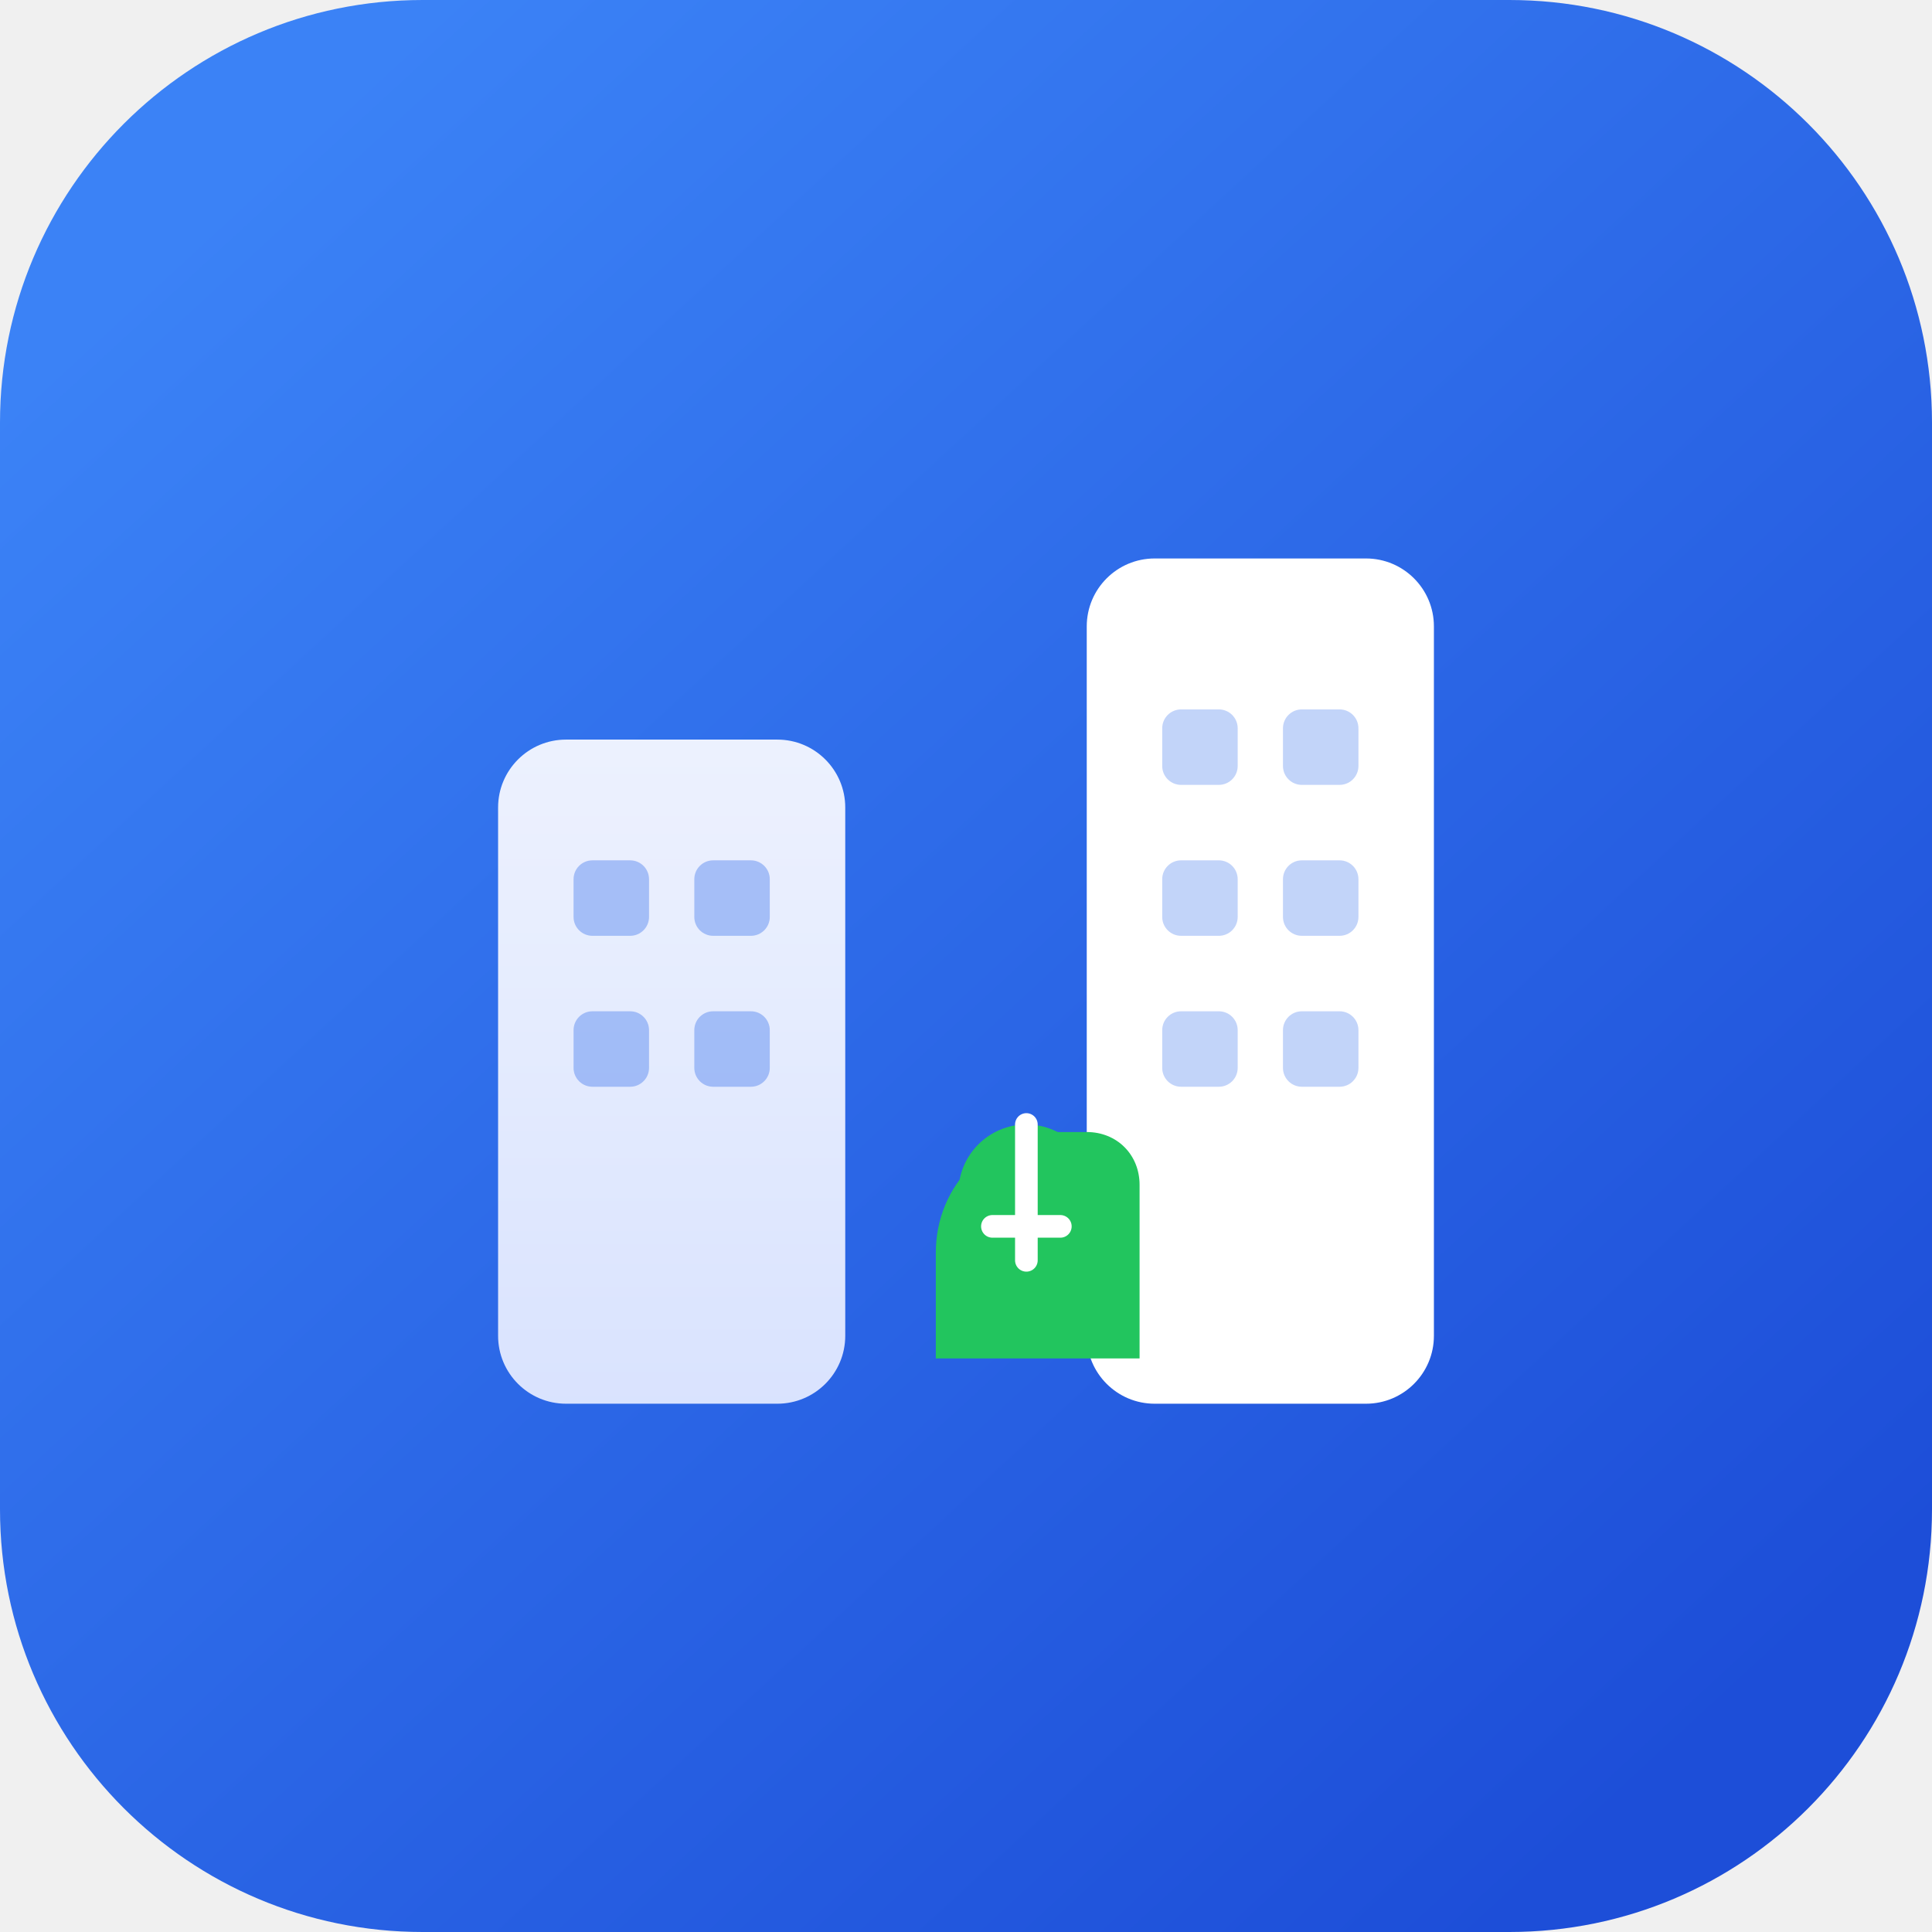
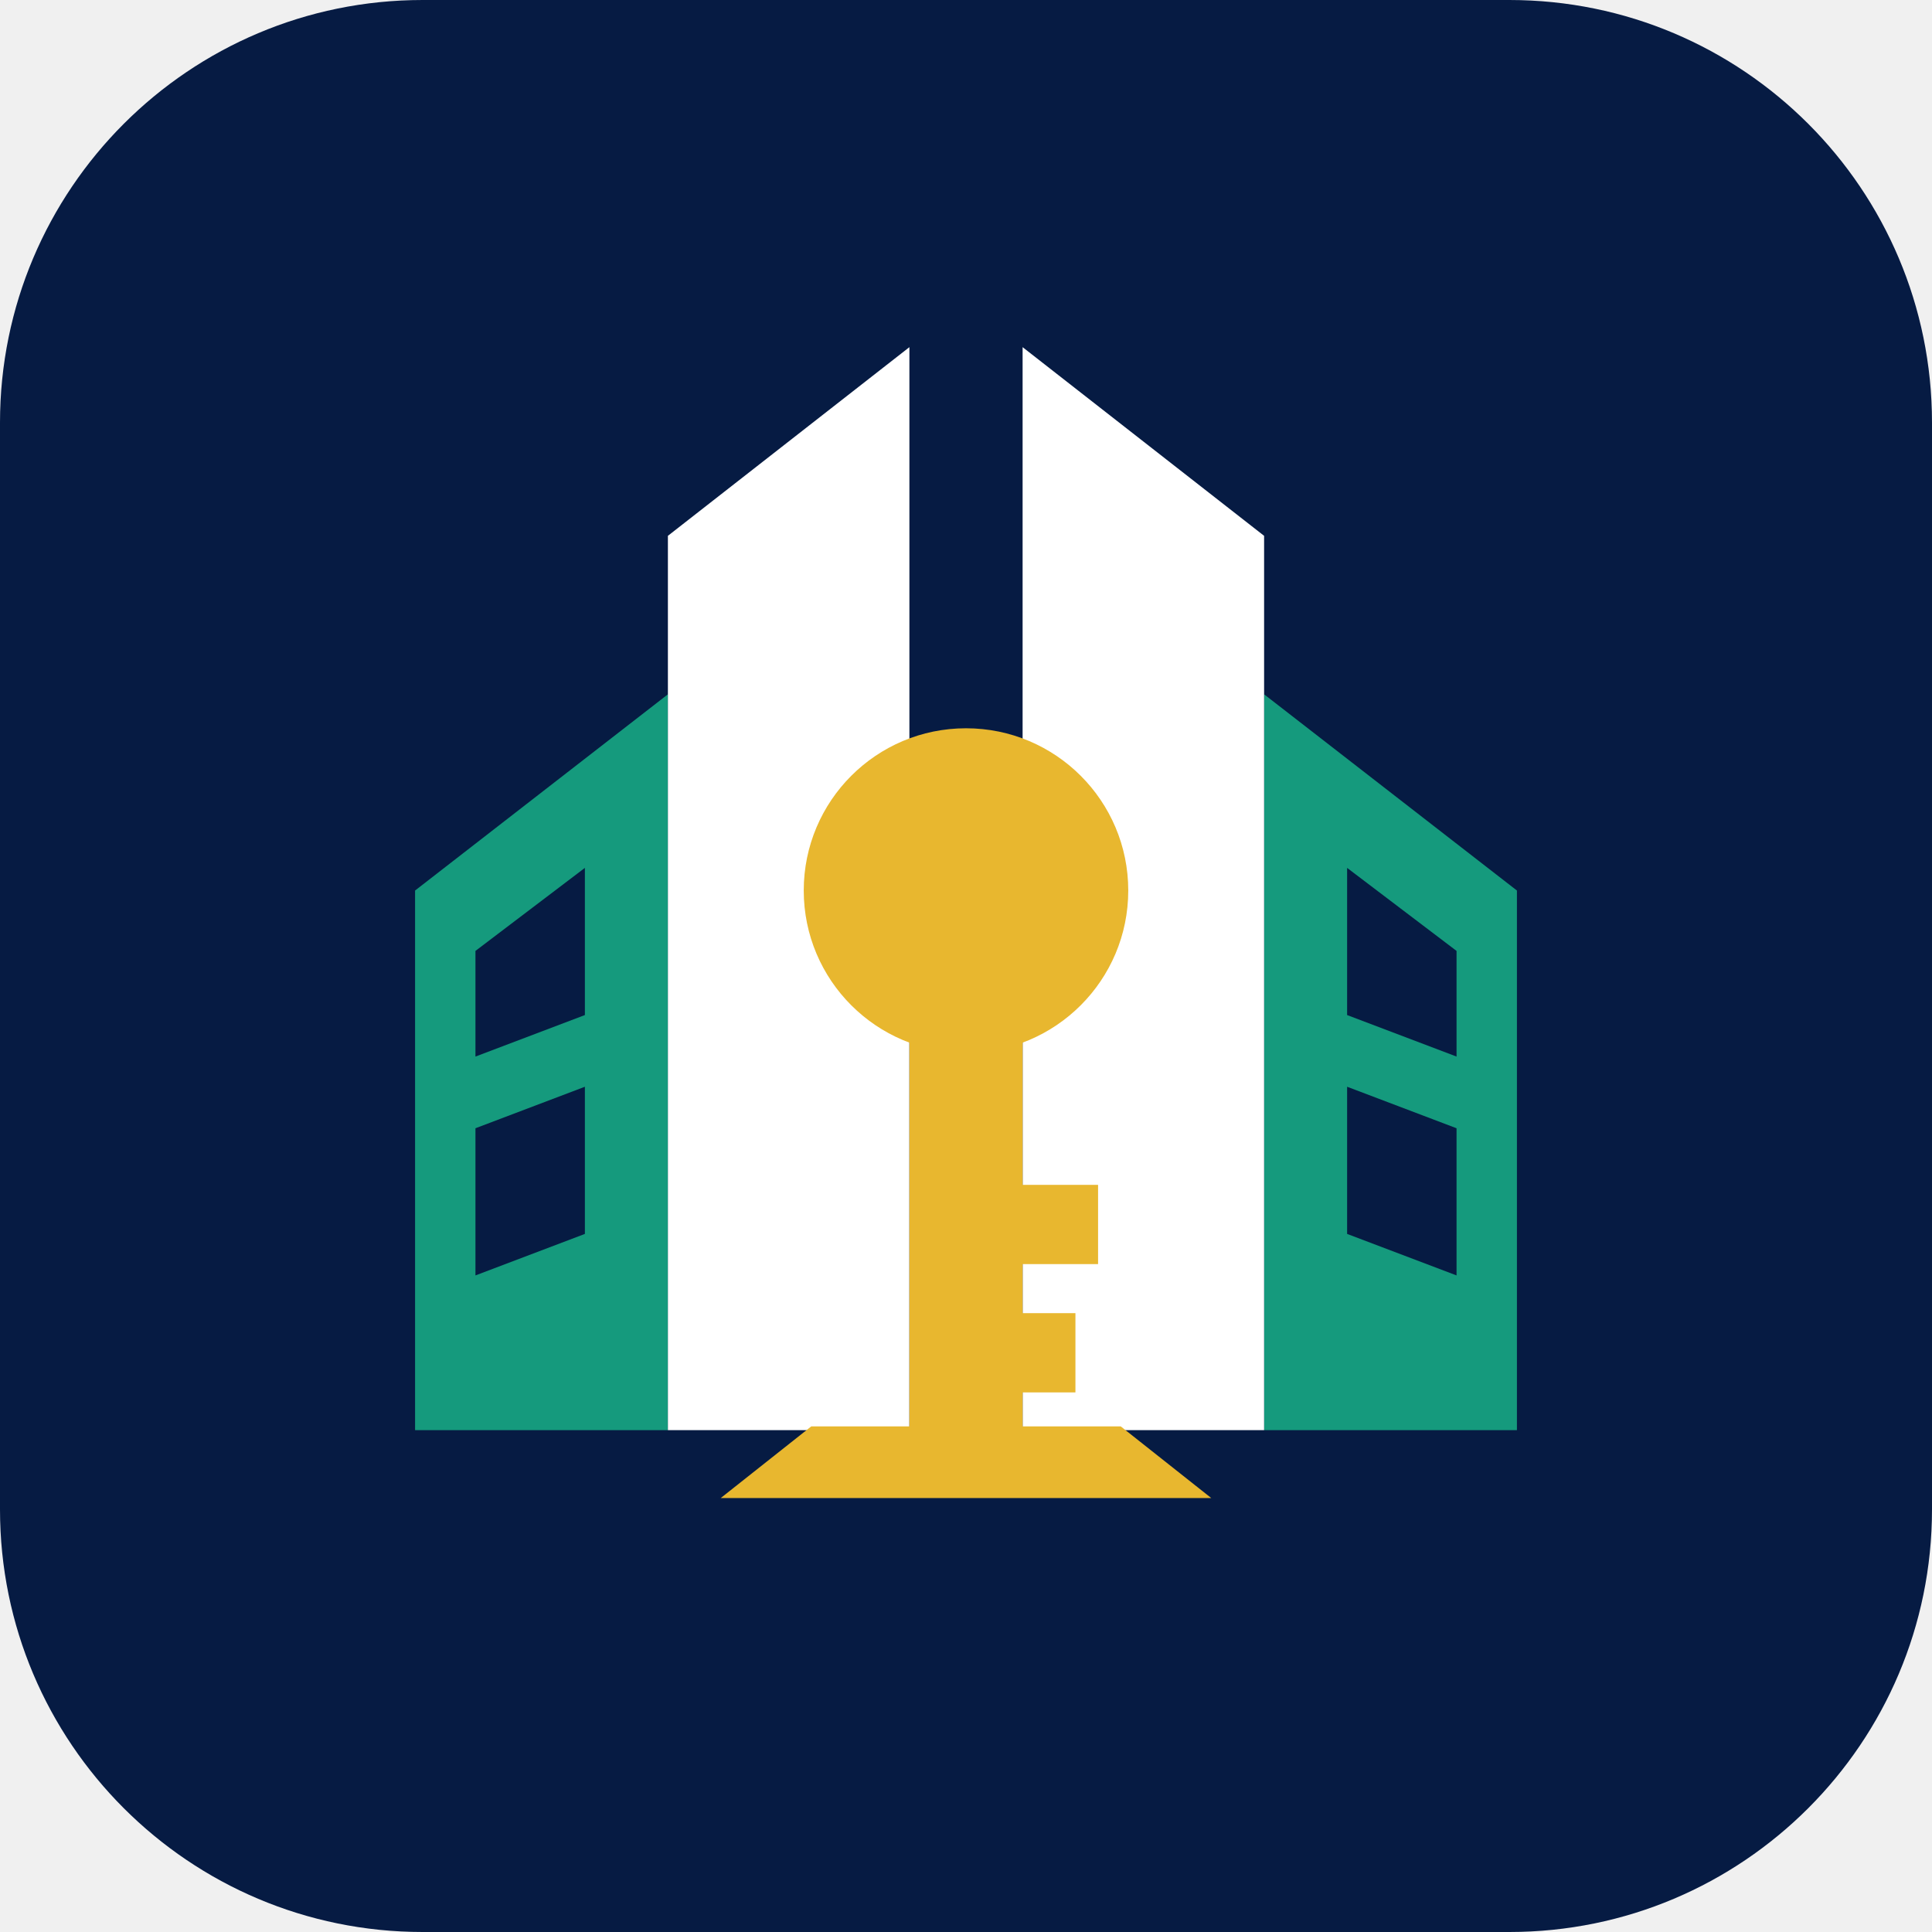
- <svg xmlns="http://www.w3.org/2000/svg" viewBox="0 0 512 512" fill="none" role="img" aria-label="Rental Units">
-   <defs>
-     <linearGradient id="bg" x1="64" y1="48" x2="448" y2="464" gradientUnits="userSpaceOnUse">
-       <stop stop-color="#3B82F6" />
-       <stop offset="1" stop-color="#1D4ED8" />
-     </linearGradient>
-     <linearGradient id="accent" x1="256" y1="120" x2="256" y2="392" gradientUnits="userSpaceOnUse">
-       <stop stop-color="#FFFFFF" />
-       <stop offset="1" stop-color="#E0E7FF" />
-     </linearGradient>
-   </defs>
-   <rect width="512" height="512" rx="112" fill="url(#bg)" />
-   <rect x="132" y="196" width="92" height="176" rx="18" fill="url(#accent)" opacity="0.95" />
-   <rect x="288" y="148" width="92" height="224" rx="18" fill="#FFFFFF" />
-   <rect x="152" y="228" width="20" height="20" rx="5" fill="#2563EB" opacity="0.35" />
-   <rect x="184" y="228" width="20" height="20" rx="5" fill="#2563EB" opacity="0.35" />
-   <rect x="152" y="268" width="20" height="20" rx="5" fill="#2563EB" opacity="0.35" />
-   <rect x="184" y="268" width="20" height="20" rx="5" fill="#2563EB" opacity="0.35" />
-   <rect x="308" y="188" width="20" height="20" rx="5" fill="#2563EB" opacity="0.28" />
-   <rect x="340" y="188" width="20" height="20" rx="5" fill="#2563EB" opacity="0.28" />
-   <rect x="308" y="228" width="20" height="20" rx="5" fill="#2563EB" opacity="0.28" />
-   <rect x="340" y="228" width="20" height="20" rx="5" fill="#2563EB" opacity="0.28" />
-   <rect x="308" y="268" width="20" height="20" rx="5" fill="#2563EB" opacity="0.28" />
-   <rect x="340" y="268" width="20" height="20" rx="5" fill="#2563EB" opacity="0.28" />
-   <path d="M248 332c0-18 14-32 32-32h8c8 0 14 6 14 14v46h-54v-28z" fill="#22C55E" />
-   <circle cx="272" cy="316" r="18" fill="#22C55E" />
-   <path d="M272 298v36M263 325h18" stroke="#FFFFFF" stroke-width="6" stroke-linecap="round" />
+ <svg xmlns="http://www.w3.org/2000/svg" viewBox="0 0 512 512" fill="none" role="img" aria-label="Rentara">
+   <rect width="512" height="512" rx="112" fill="#061B43" />
+   <path d="M110 236L177 184V379H110V236Z" fill="#159A7D" />
+   <path d="M335 184L402 236V379H335V184Z" fill="#159A7D" />
+   <path d="M177 142L241 92V379H177V142Z" fill="#FFFFFF" />
+   <path d="M271 92L335 142V379H271V92Z" fill="#FFFFFF" />
+   <path d="M126 252L155 230V269L126 280V252ZM126 299L155 288V327L126 338V299Z" fill="#061B43" />
+   <path d="M357 230L386 252V280L357 269V230ZM357 288L386 299V338L357 327V288Z" fill="#061B43" />
+   <path d="M215 378H297L321 397H191L215 378Z" fill="#E8B72F" />
+   <circle cx="256" cy="236" r="43" fill="#E8B72F" />
+   <path d="M241 274H271V379H241V274ZM268 314H291V335H268V314ZM268 348H285V369H268V348Z" fill="#E8B72F" />
</svg>
